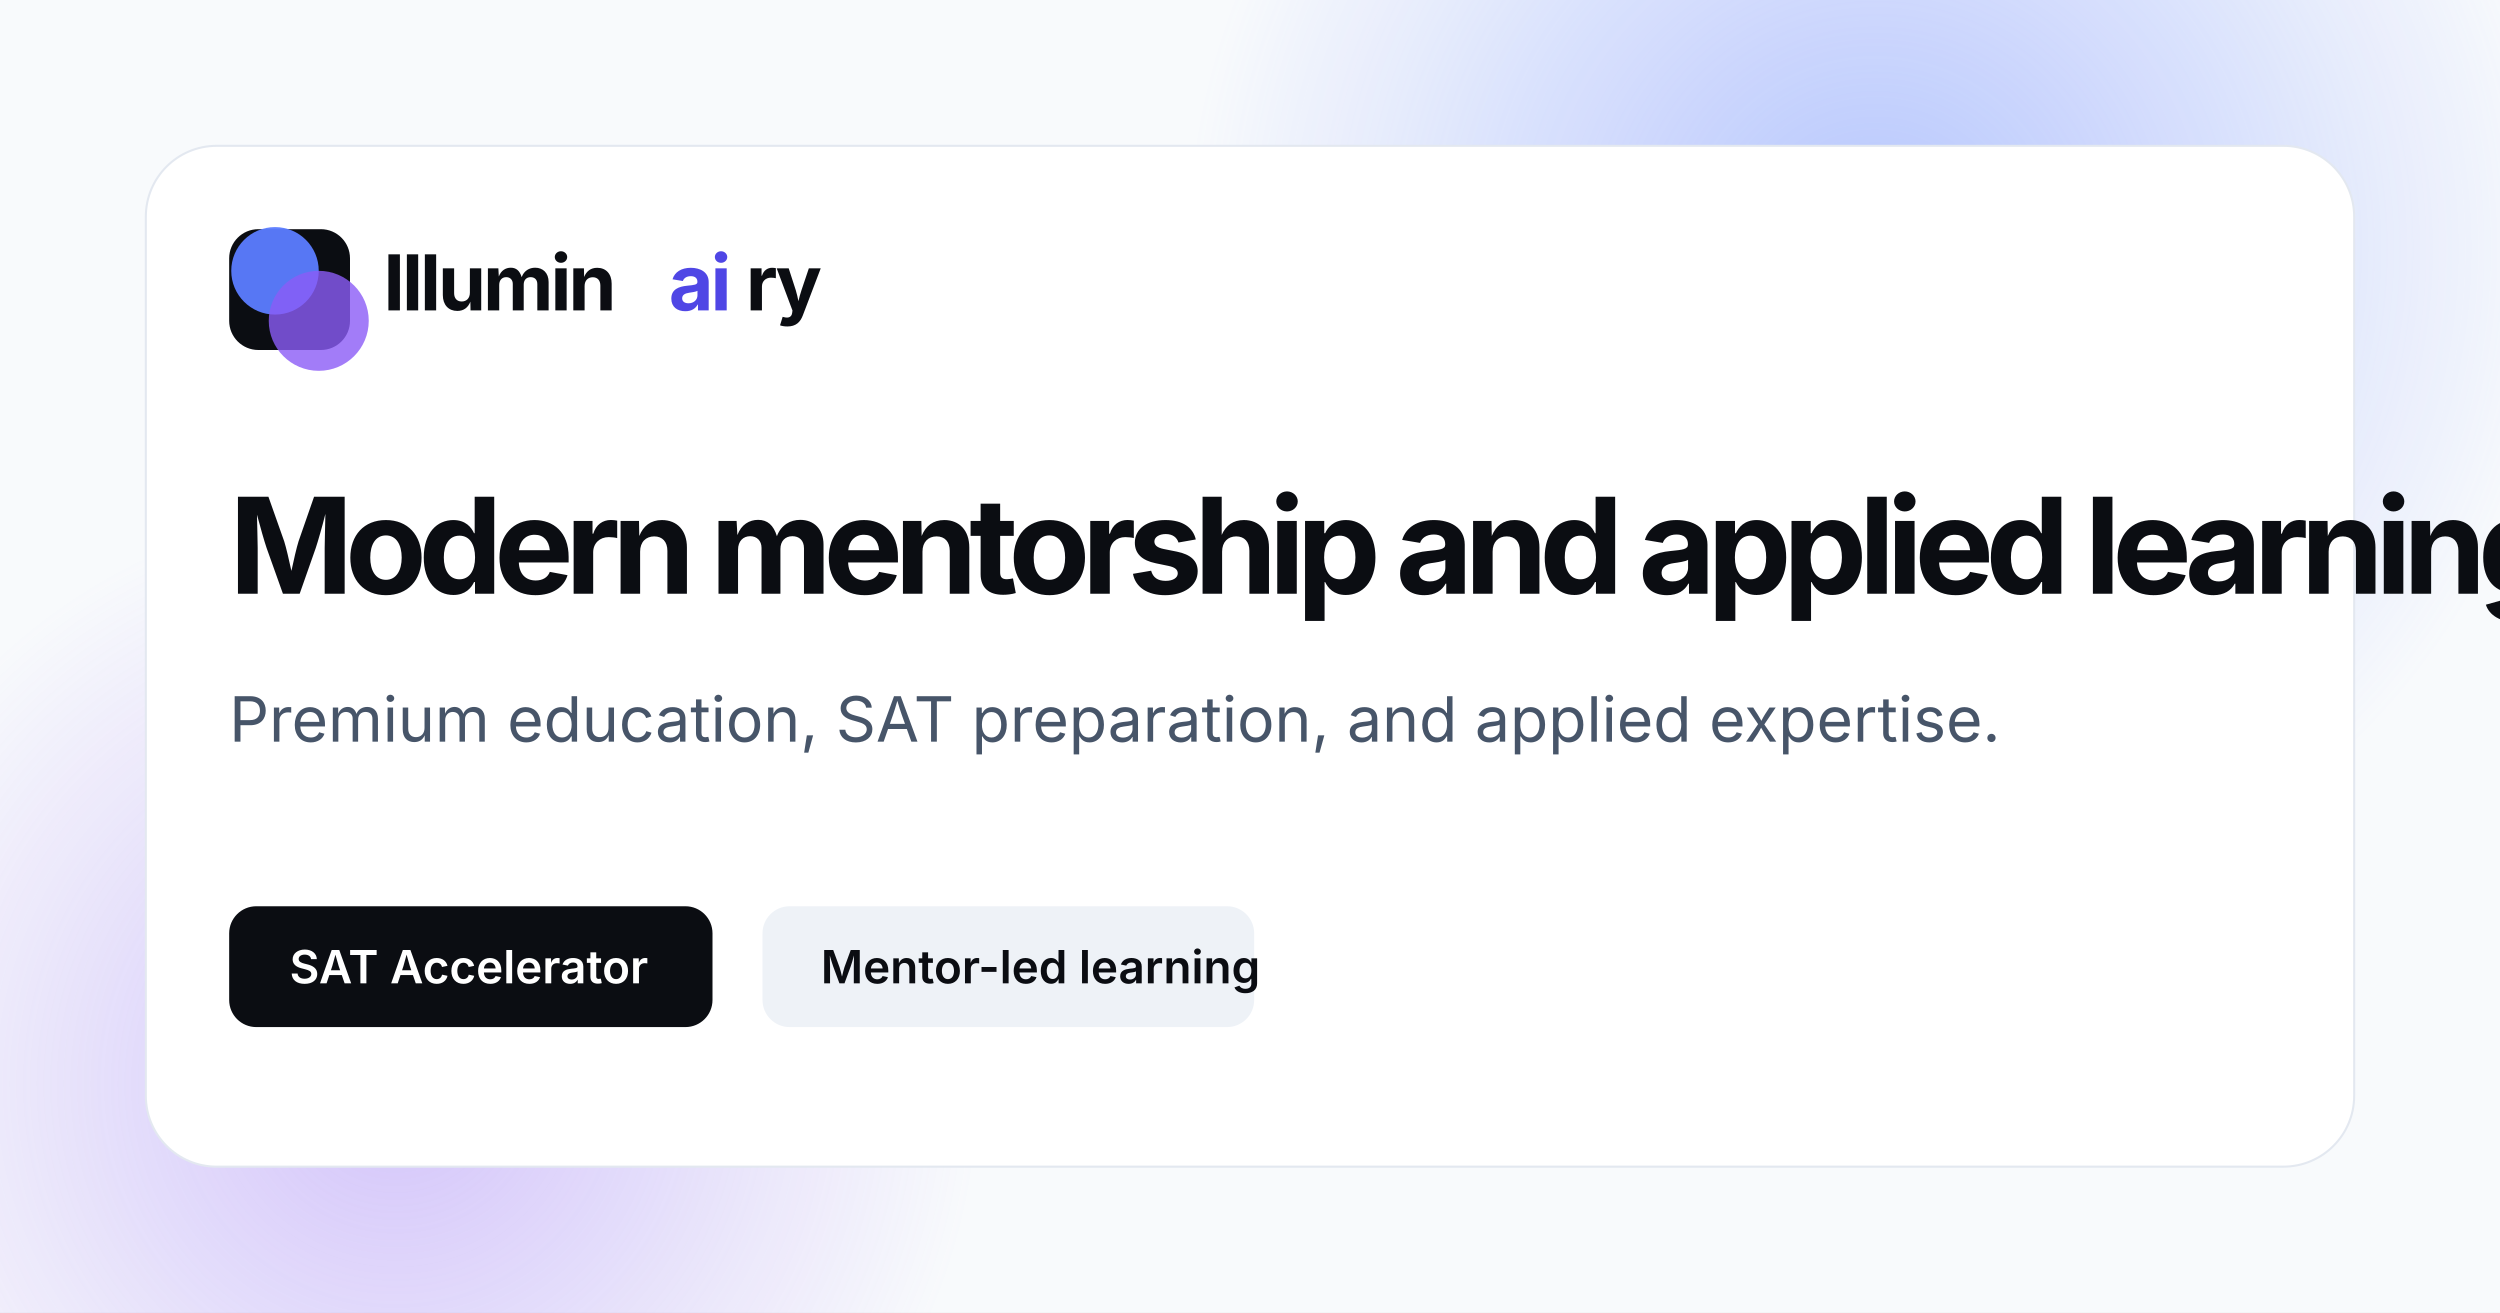
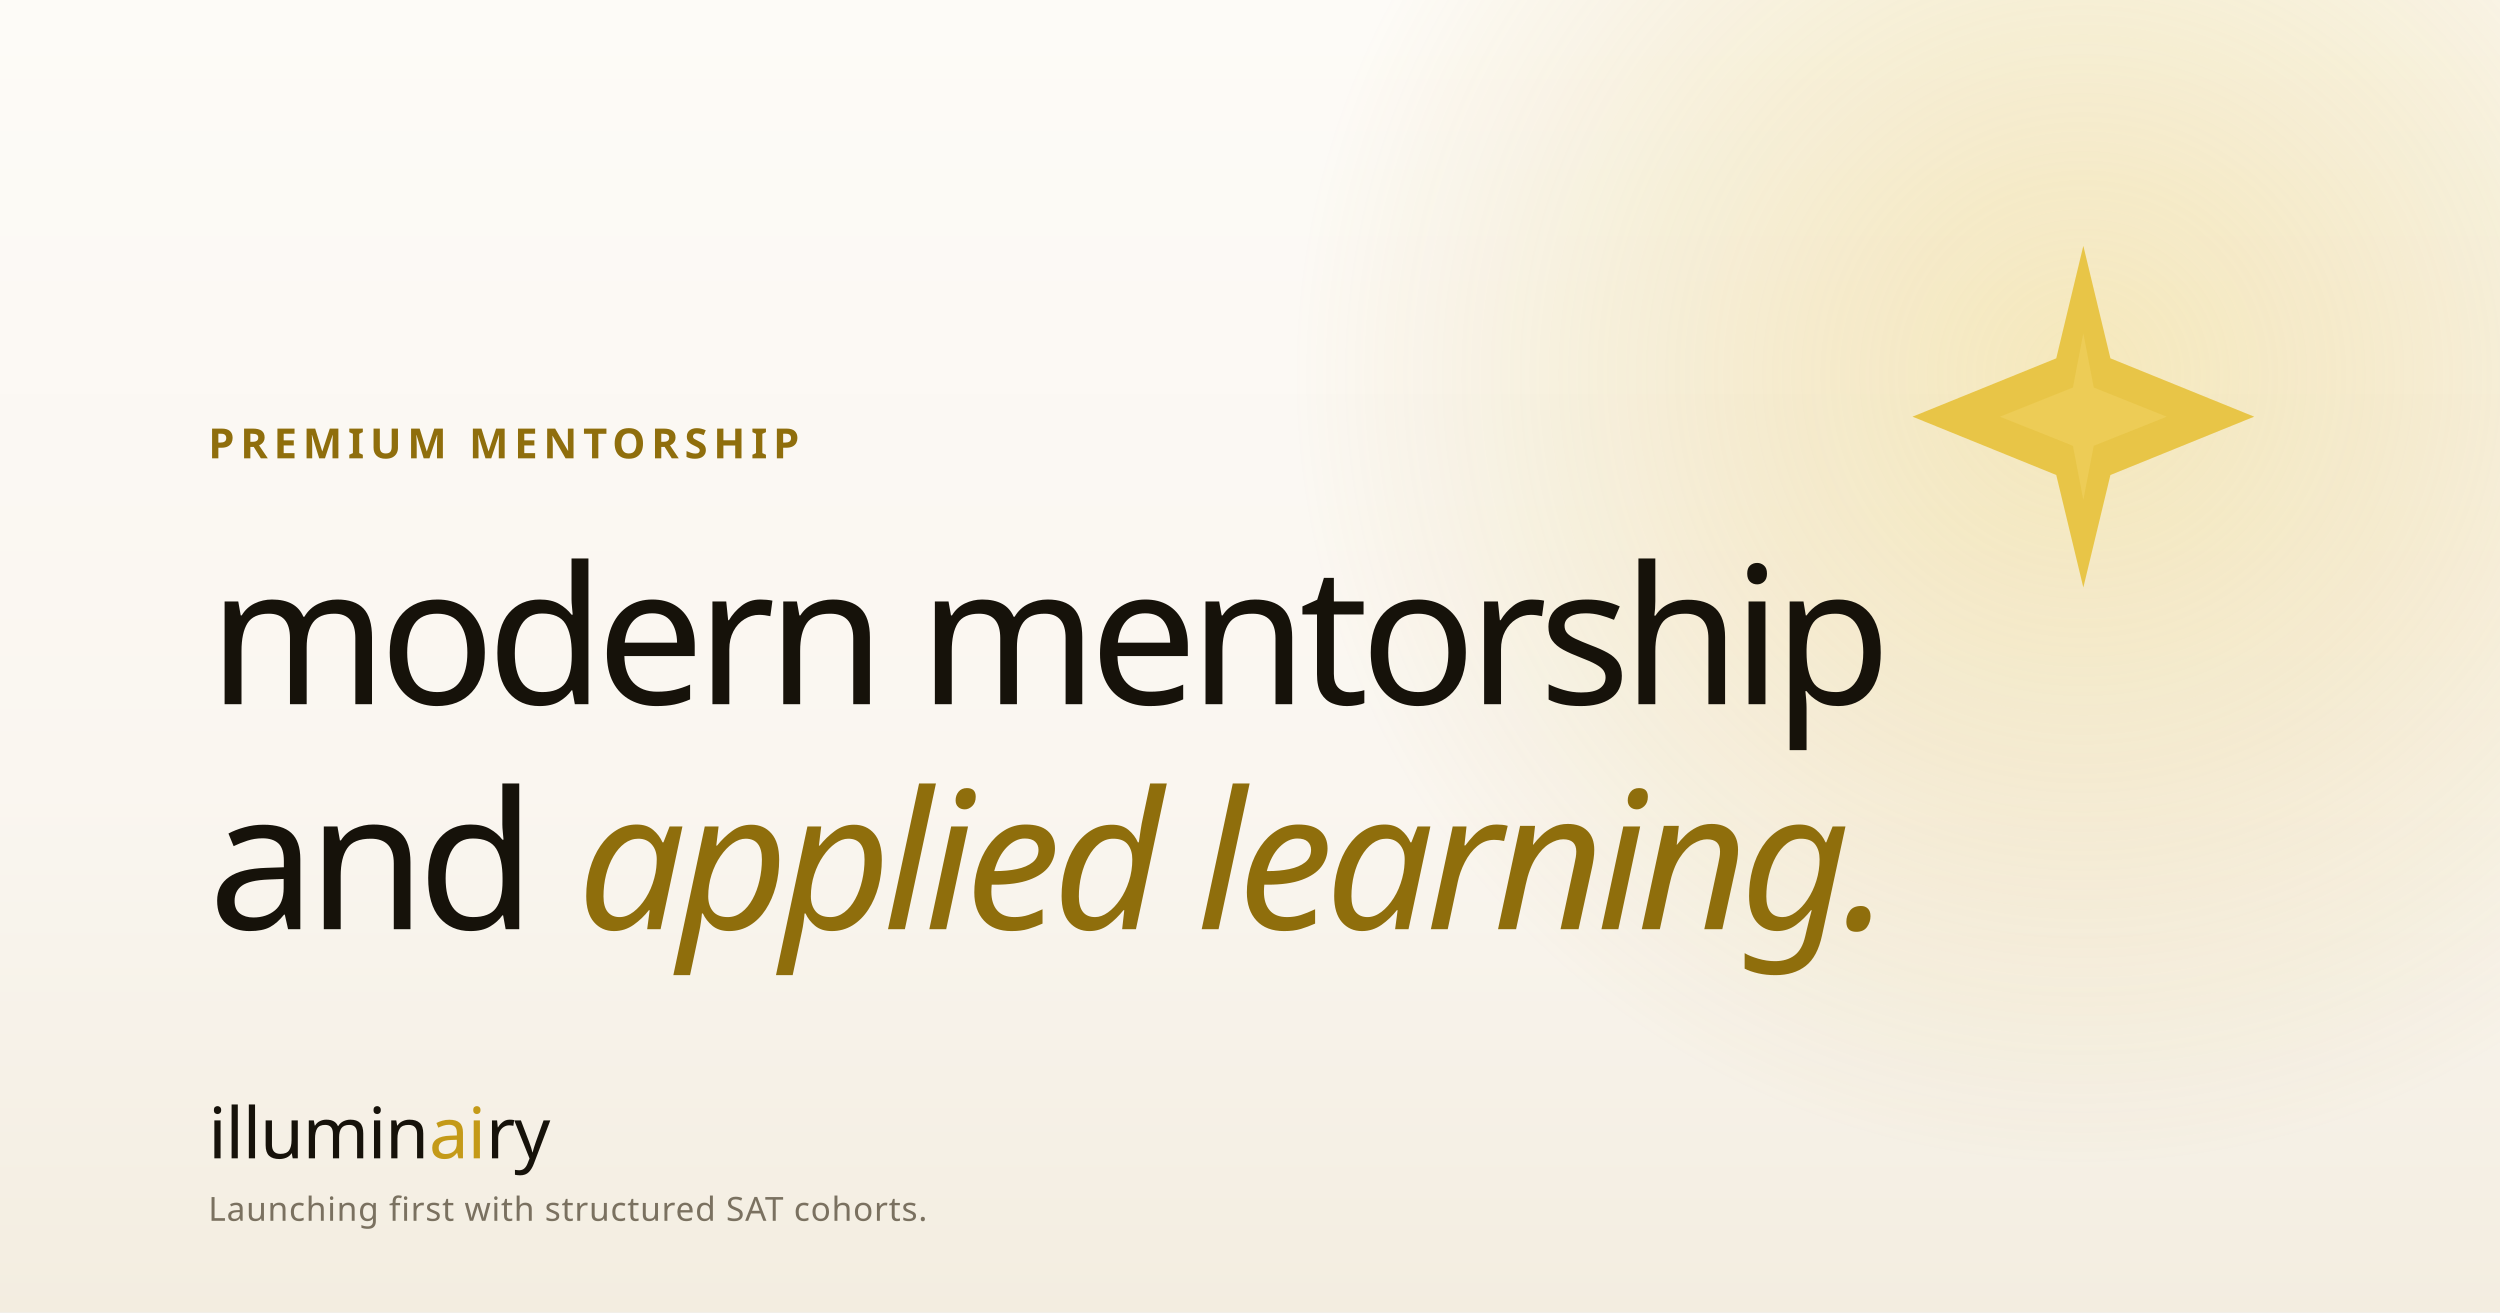
<svg xmlns="http://www.w3.org/2000/svg" width="1200" height="630" viewBox="0 0 1200 630" fill="none">
-   <rect width="1200" height="630" fill="#F8FAFC" />
-   <circle cx="900" cy="120" r="330" fill="url(#a)" fill-opacity=".42" />
-   <circle cx="190" cy="520" r="280" fill="url(#b)" fill-opacity=".34" />
-   <rect x="70" y="70" width="1060" height="490" rx="34" fill="white" stroke="#E3E8F0" />
-   <rect x="110" y="110" width="58" height="58" rx="14" fill="#0B0D12" />
-   <circle cx="132" cy="130" r="21" fill="#5B7CFF" fill-opacity=".95" />
-   <circle cx="153" cy="154" r="24" fill="#8B5CF6" fill-opacity=".8" />
-   <text x="184" y="149" fill="#0B0D12" font-family="Inter, ui-sans-serif, system-ui" font-size="37" font-weight="650" letter-spacing="-1.4">Illumin</text>
-   <text x="321" y="149" fill="#4F46E5" font-family="Inter, ui-sans-serif, system-ui" font-size="37" font-weight="650" letter-spacing="-1.4">ai</text>
-   <text x="358" y="149" fill="#0B0D12" font-family="Inter, ui-sans-serif, system-ui" font-size="37" font-weight="650" letter-spacing="-1.4">ry</text>
-   <text x="110" y="285" fill="#0B0D12" font-family="Inter, ui-sans-serif, system-ui" font-size="64" font-weight="650" letter-spacing="-4">Modern mentorship and applied learning.</text>
-   <text x="110" y="356" fill="#475569" font-family="Inter, ui-sans-serif, system-ui" font-size="30" font-weight="400">Premium education, SAT preparation, and applied expertise.</text>
-   <rect x="110" y="435" width="232" height="58" rx="13" fill="#0B0D12" />
-   <text x="139" y="472" fill="white" font-family="Inter, ui-sans-serif, system-ui" font-size="22" font-weight="600">SAT Accelerator</text>
-   <rect x="366" y="435" width="236" height="58" rx="13" fill="#EEF2F7" />
-   <text x="394" y="472" fill="#0B0D12" font-family="Inter, ui-sans-serif, system-ui" font-size="22" font-weight="600">Mentor-led learning</text>
  <defs>
-     <radialGradient id="a" cx="0" cy="0" r="1" gradientUnits="userSpaceOnUse" gradientTransform="translate(900 120) rotate(90) scale(330)">
-       <stop stop-color="#5B7CFF" />
-       <stop offset="1" stop-color="#5B7CFF" stop-opacity="0" />
+     <linearGradient id="ivory" x1="0" y1="0" x2="0" y2="630" gradientUnits="userSpaceOnUse">
+       <stop offset="0" stop-color="#FDFBF7" />
+       <stop offset="0.6" stop-color="#FAF6F0" />
+       <stop offset="1" stop-color="#F3EDE0" />
+     </linearGradient>
+     <radialGradient id="goldGlow" cx="1000" cy="180" r="380" gradientUnits="userSpaceOnUse">
+       <stop offset="0" stop-color="#E8C547" stop-opacity="0.32" />
+       <stop offset="1" stop-color="#C49A18" stop-opacity="0" />
    </radialGradient>
-     <radialGradient id="b" cx="0" cy="0" r="1" gradientUnits="userSpaceOnUse" gradientTransform="translate(190 520) rotate(90) scale(280)">
-       <stop stop-color="#8B5CF6" />
-       <stop offset="1" stop-color="#8B5CF6" stop-opacity="0" />
-     </radialGradient>
+     <linearGradient id="star" x1="1000" y1="120" x2="1000" y2="280" gradientUnits="userSpaceOnUse">
+       <stop offset="0" stop-color="#E8C547" />
+       <stop offset="0.5" stop-color="#C49A18" />
+       <stop offset="1" stop-color="#8F6E0C" />
+     </linearGradient>
  </defs>
+   <rect width="1200" height="630" fill="url(#ivory)" />
+   <circle cx="1000" cy="180" r="380" fill="url(#goldGlow)" />
+   <g transform="translate(1000 200)">
+     <path d="M0 -82 L13 -28 L82 0 L13 28 L0 82 L-13 28 L-82 0 L-13 -28 Z" fill="url(#star)" />
+     <path d="M0 -40 L5 -14 L40 0 L5 14 L0 40 L-5 14 L-40 0 L-5 -14 Z" fill="#F8DC79" fill-opacity="0.30" />
+   </g>
+   <text x="100" y="220" fill="#8F6E0C" font-family="Plus Jakarta Sans, ui-sans-serif, system-ui" font-size="20" font-weight="700" letter-spacing="2.8" text-transform="uppercase">PREMIUM MENTORSHIP</text>
+   <text x="100" y="338" fill="#16120A" font-family="Plus Jakarta Sans, ui-sans-serif, system-ui" font-size="92" font-weight="200" letter-spacing="-4">modern mentorship</text>
+   <text x="100" y="446" fill="#16120A" font-family="Plus Jakarta Sans, ui-sans-serif, system-ui" font-size="92" font-weight="200" letter-spacing="-4">and <tspan fill="#8F6E0C" font-style="italic" font-weight="300">applied learning.</tspan>
+   </text>
+   <text x="100" y="556" fill="#16120A" font-family="Plus Jakarta Sans, ui-sans-serif, system-ui" font-size="34" font-weight="500" letter-spacing="-0.5">illumin<tspan fill="#C49A18">ai</tspan>ry</text>
+   <text x="100" y="586" fill="#7A7160" font-family="Plus Jakarta Sans, ui-sans-serif, system-ui" font-size="16" font-weight="500" letter-spacing="0.4">Launching first with structured SAT cohorts.</text>
</svg>
